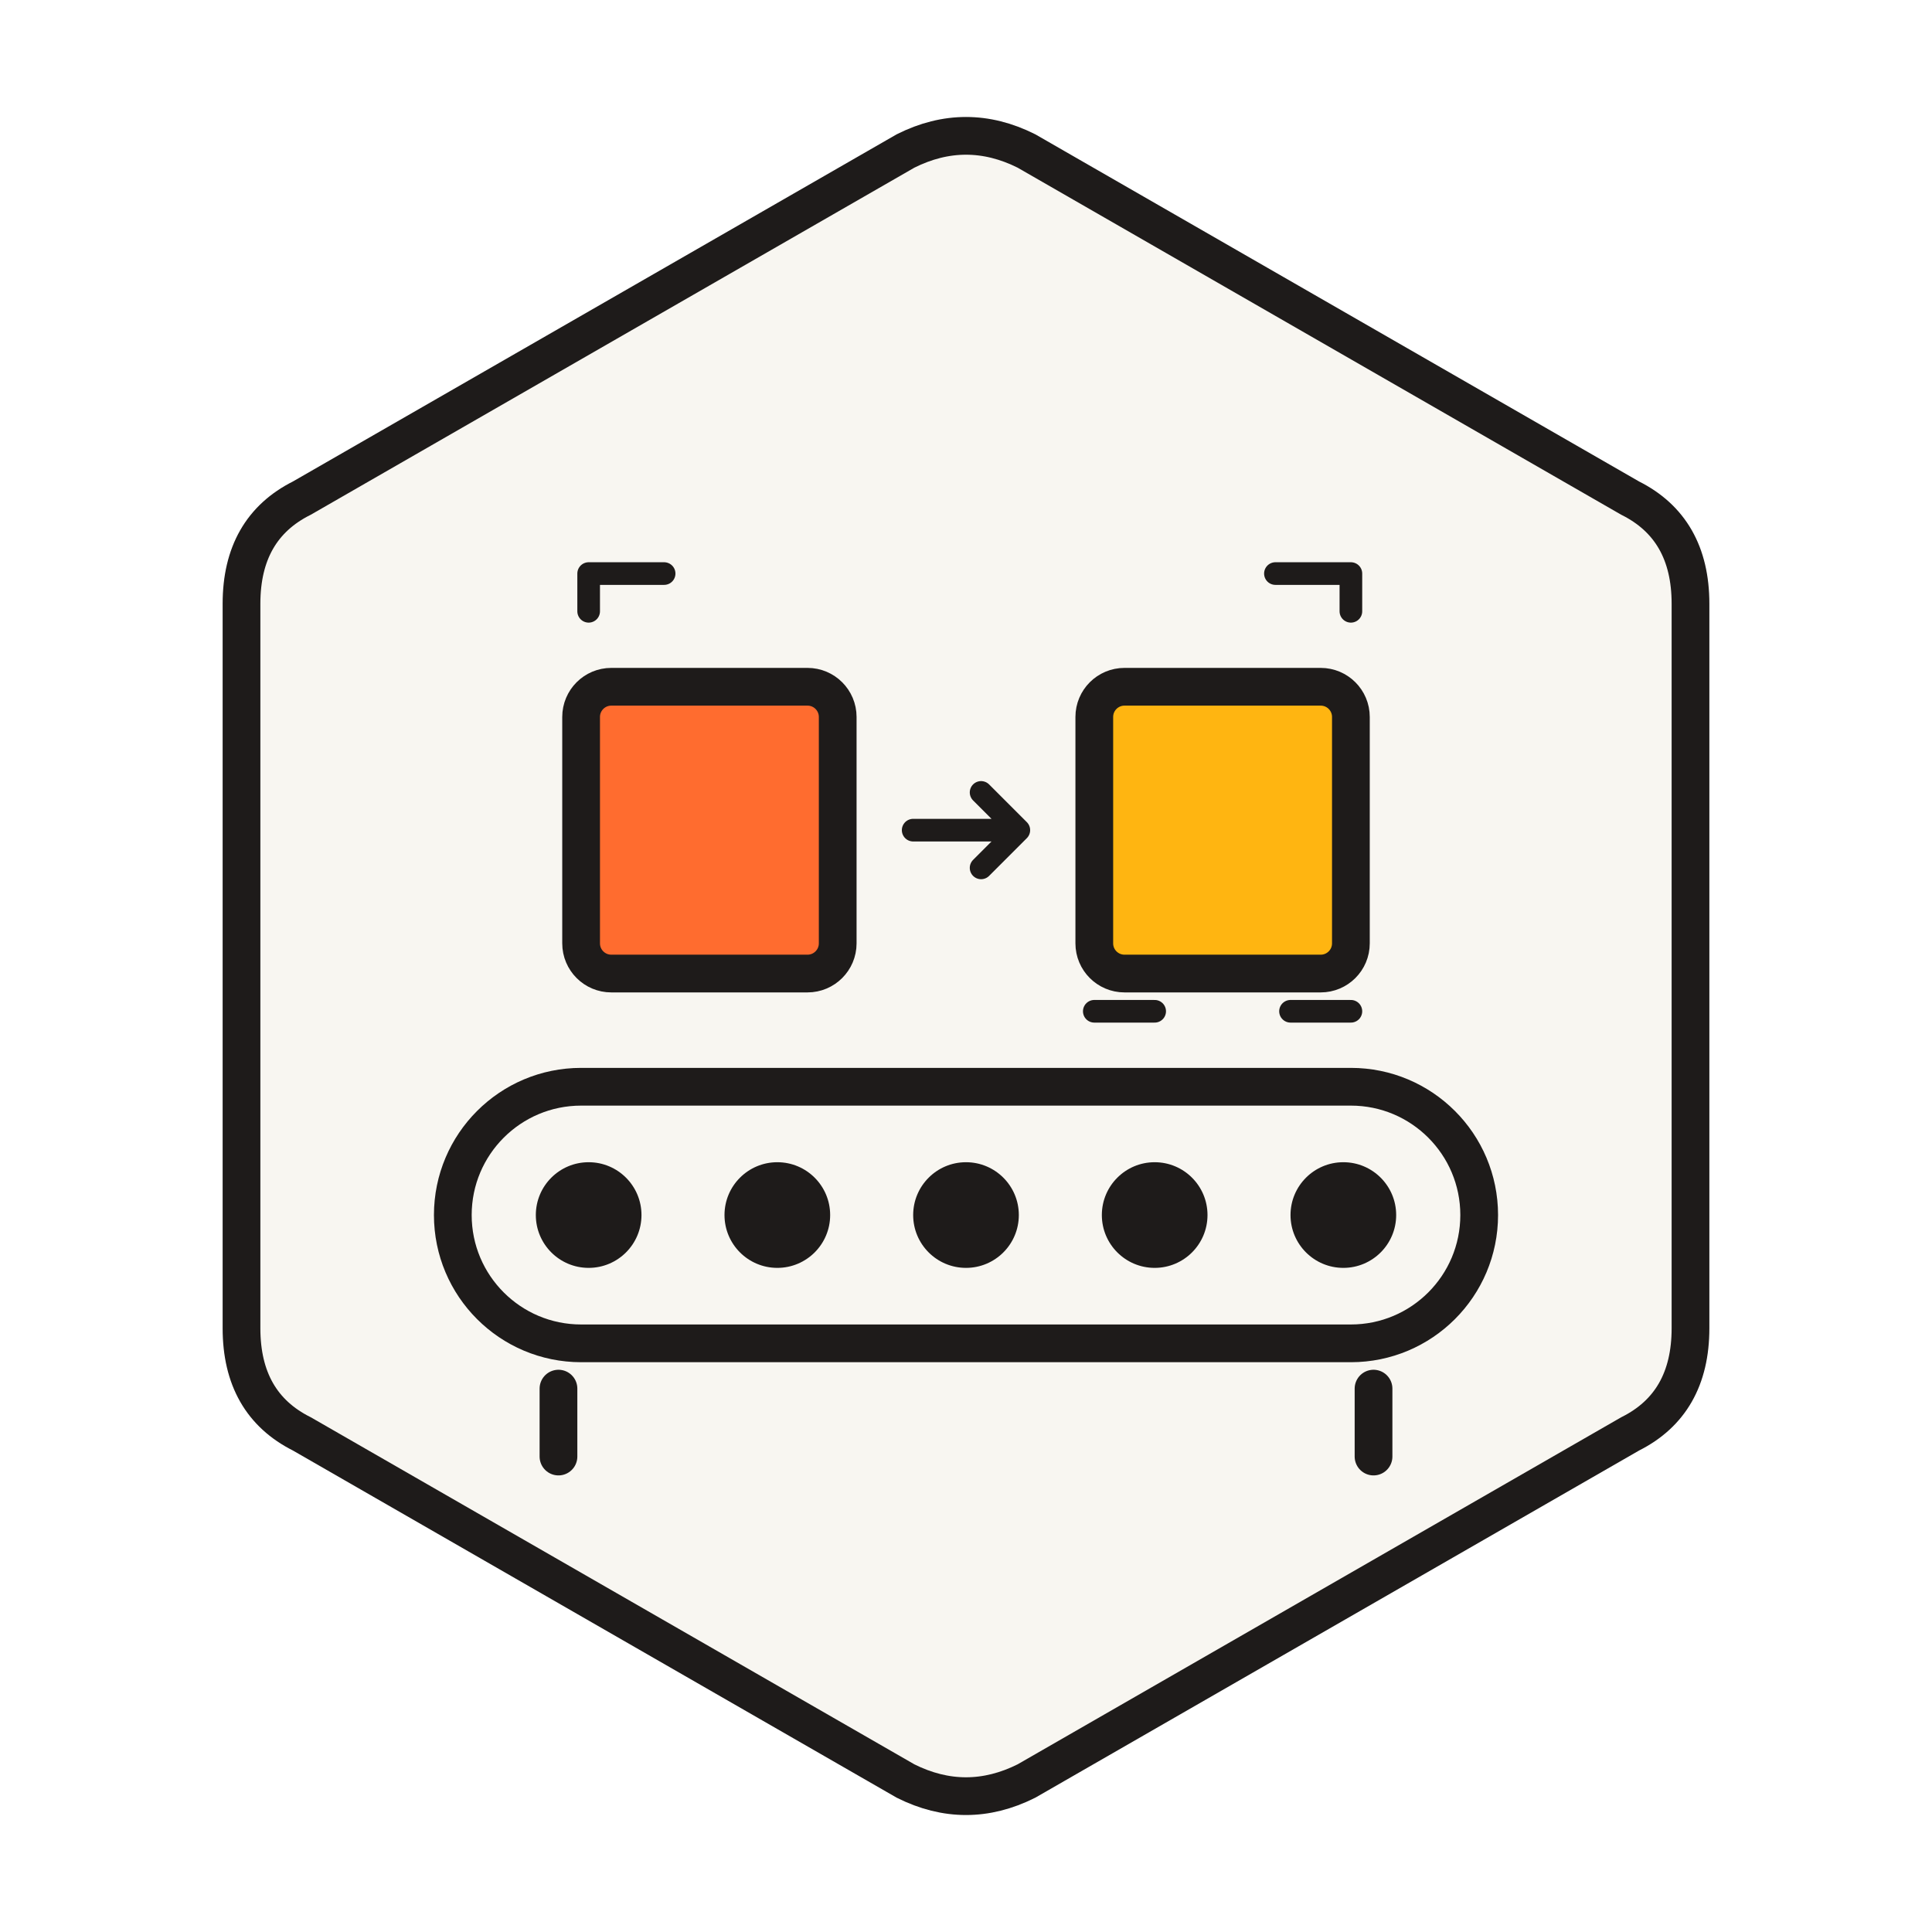
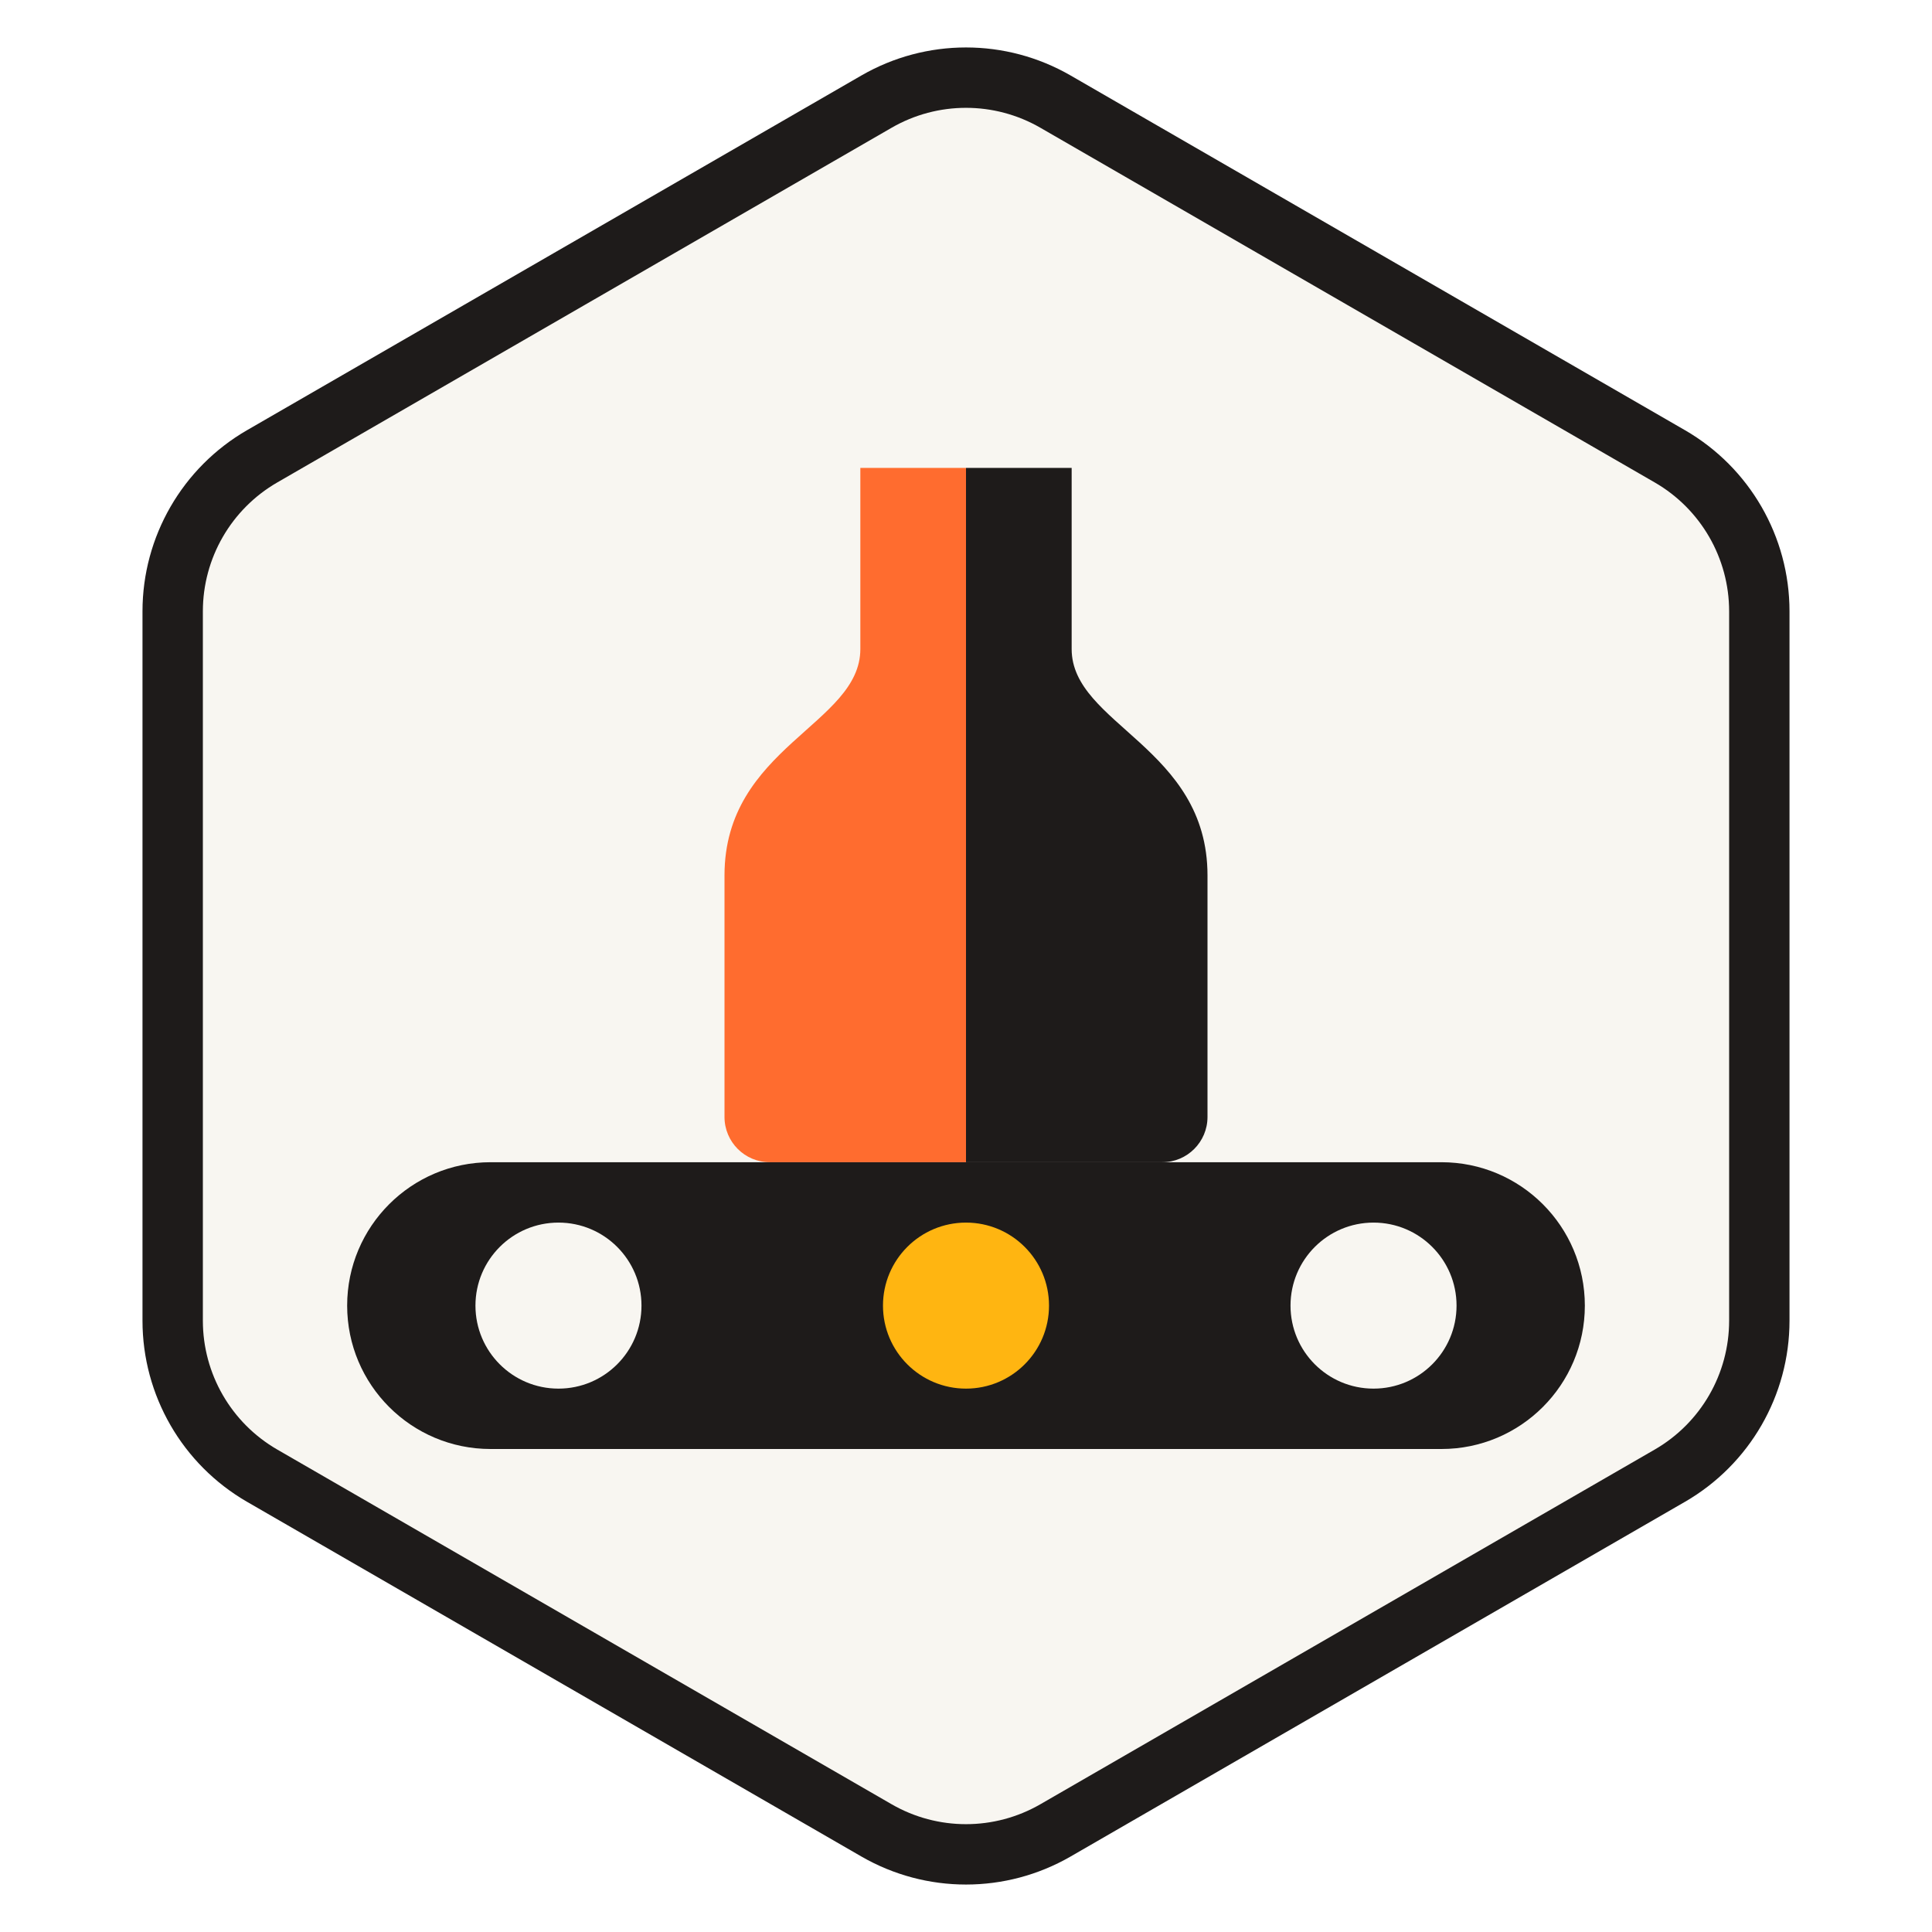
- <svg xmlns="http://www.w3.org/2000/svg" width="256" height="256" viewBox="0 0 256 256" role="img" aria-labelledby="title desc">
-   <path d="M136 20L216 66Q224 70 224 80V176Q224 186 216 190L136 236Q128 240 120 236L40 190Q32 186 32 176V80Q32 70 40 66L120 20Q128 16 136 20Z" fill="#F8F6F1" stroke="#1E1B1A" stroke-width="5" />
-   <g stroke="#1E1B1A" stroke-width="5" stroke-linejoin="round" stroke-linecap="round">
-     <rect x="60" y="144" width="136" height="34" rx="17" fill="#F8F6F1" stroke="#1E1B1A" stroke-width="5" />
-     <path d="M74 184V193M182 184V193" fill="none" stroke="#1E1B1A" stroke-width="5" />
-     <rect x="77" y="91" width="34" height="38" rx="4" fill="#FF6C2F" stroke="#1E1B1A" stroke-width="5" />
-     <rect x="145" y="91" width="34" height="38" rx="4" fill="#FFB511" stroke="#1E1B1A" stroke-width="5" />
-     <path d="M121 110H134M130 105L135 110L130 115" fill="none" stroke="#1E1B1A" stroke-width="3" />
-     <circle cx="78" cy="161" r="7" fill="#1E1B1A" stroke="none" stroke-width="5" />
-     <circle cx="103" cy="161" r="7" fill="#1E1B1A" stroke="none" stroke-width="5" />
-     <circle cx="128" cy="161" r="7" fill="#1E1B1A" stroke="none" stroke-width="5" />
-     <circle cx="153" cy="161" r="7" fill="#1E1B1A" stroke="none" stroke-width="5" />
-     <circle cx="178" cy="161" r="7" fill="#1E1B1A" stroke="none" stroke-width="5" />
-     <path d="M78 81V76H88M169 76H179V81M145 134H153M171 134H179" fill="none" stroke="#1E1B1A" stroke-width="3" />
+ <svg xmlns="http://www.w3.org/2000/svg" width="256" height="256" viewBox="0 0 256 256" role="img" aria-labelledby="blenderline-title blenderline-desc">
+   <defs>
+     <clipPath id="blenderline-clip-1">
+       <path d="M70 52L128 52L128 154L70 154Z" />
+     </clipPath>
+     <clipPath id="blenderline-clip-2">
+       <path d="M128 52L186 52L186 154L128 154Z" />
+     </clipPath>
+   </defs>
+   <path id="blenderline-paper" d="M180.56 36.964L221.259 60.462A23.72 23.72 0 0 1 233.119 81.004L233.119 174.996A23.72 23.72 0 0 1 221.259 195.538L139.86 242.534A23.72 23.72 0 0 1 116.14 242.534L34.741 195.538A23.72 23.72 0 0 1 22.881 174.996L22.881 81.004A23.72 23.72 0 0 1 34.741 60.462L116.14 13.466A23.72 23.72 0 0 1 139.86 13.466Z" fill="#F8F6F1" />
+   <g id="blenderline-motif">
+     <path d="M114 62L142 62L142 86C142 96 160 99 160 116L160 148C160 151.314 157.314 154 154 154L102 154C98.686 154 96 151.314 96 148L96 116C96 99 114 96 114 86Z" fill="#FF6C2F" clip-path="url(#blenderline-clip-1)" />
+     <path d="M114 62L142 62L142 86C142 96 160 99 160 116L160 148C160 151.314 157.314 154 154 154L102 154C98.686 154 96 151.314 96 148L96 116C96 99 114 96 114 86Z" fill="#1E1B1A" clip-path="url(#blenderline-clip-2)" />
+     <path d="M65 154L191 154C201.493 154 210 162.507 210 173L210 173C210 183.493 201.493 192 191 192L65 192C54.507 192 46 183.493 46 173L46 173C46 162.507 54.507 154 65 154Z" fill="#1E1B1A" />
+     <path d="M85 173C85 179.075 80.075 184 74 184C67.925 184 63 179.075 63 173C63 166.925 67.925 162 74 162C80.075 162 85 166.925 85 173Z" fill="#F8F6F1" />
+     <path d="M139 173C139 179.075 134.075 184 128 184C121.925 184 117 179.075 117 173C117 166.925 121.925 162 128 162C134.075 162 139 166.925 139 173Z" fill="#FFB511" />
+     <path d="M193 173C193 179.075 188.075 184 182 184C175.925 184 171 179.075 171 173C171 166.925 175.925 162 182 162C188.075 162 193 166.925 193 173Z" fill="#F8F6F1" />
  </g>
+   <path id="blenderline-frame" d="M182.56 33.5L223.259 56.998A27.72 27.72 0 0 1 237.119 81.004L237.119 174.996A27.72 27.72 0 0 1 223.259 199.002L141.86 245.998A27.72 27.72 0 0 1 114.14 245.998L32.741 199.002A27.72 27.72 0 0 1 18.881 174.996L18.881 81.004A27.72 27.72 0 0 1 32.741 56.998L114.14 10.002A27.72 27.72 0 0 1 141.86 10.002ZM178.56 40.428L219.259 63.926A19.72 19.72 0 0 1 229.119 81.004L229.119 174.996A19.72 19.72 0 0 1 219.259 192.074L137.86 239.07A19.72 19.72 0 0 1 118.14 239.07L36.741 192.074A19.72 19.72 0 0 1 26.881 174.996L26.881 81.004A19.72 19.72 0 0 1 36.741 63.926L118.14 16.93A19.72 19.72 0 0 1 137.86 16.93Z" fill="#1E1B1A" fill-rule="evenodd" />
</svg>
